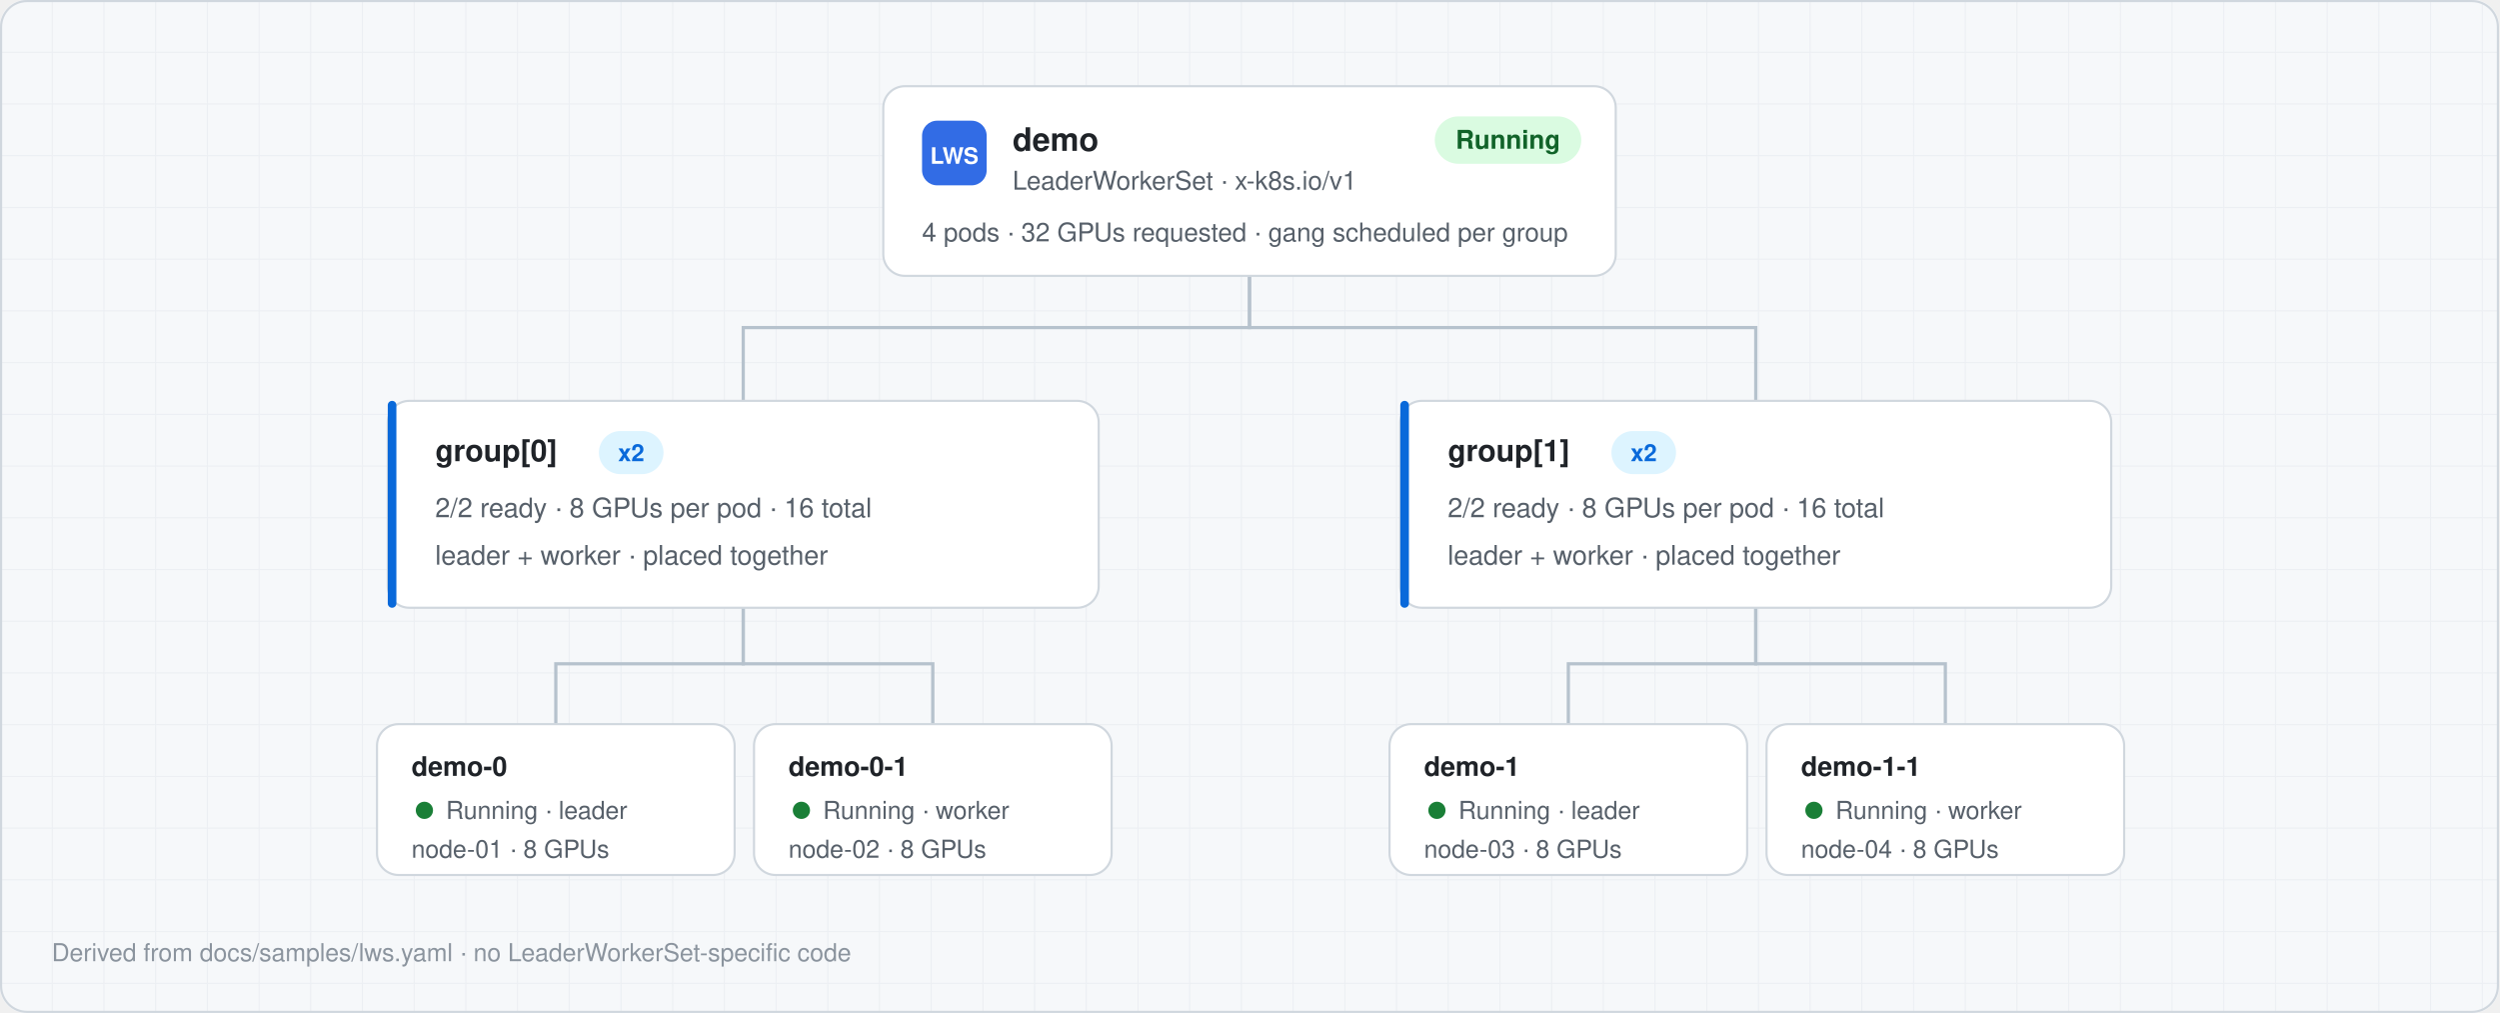
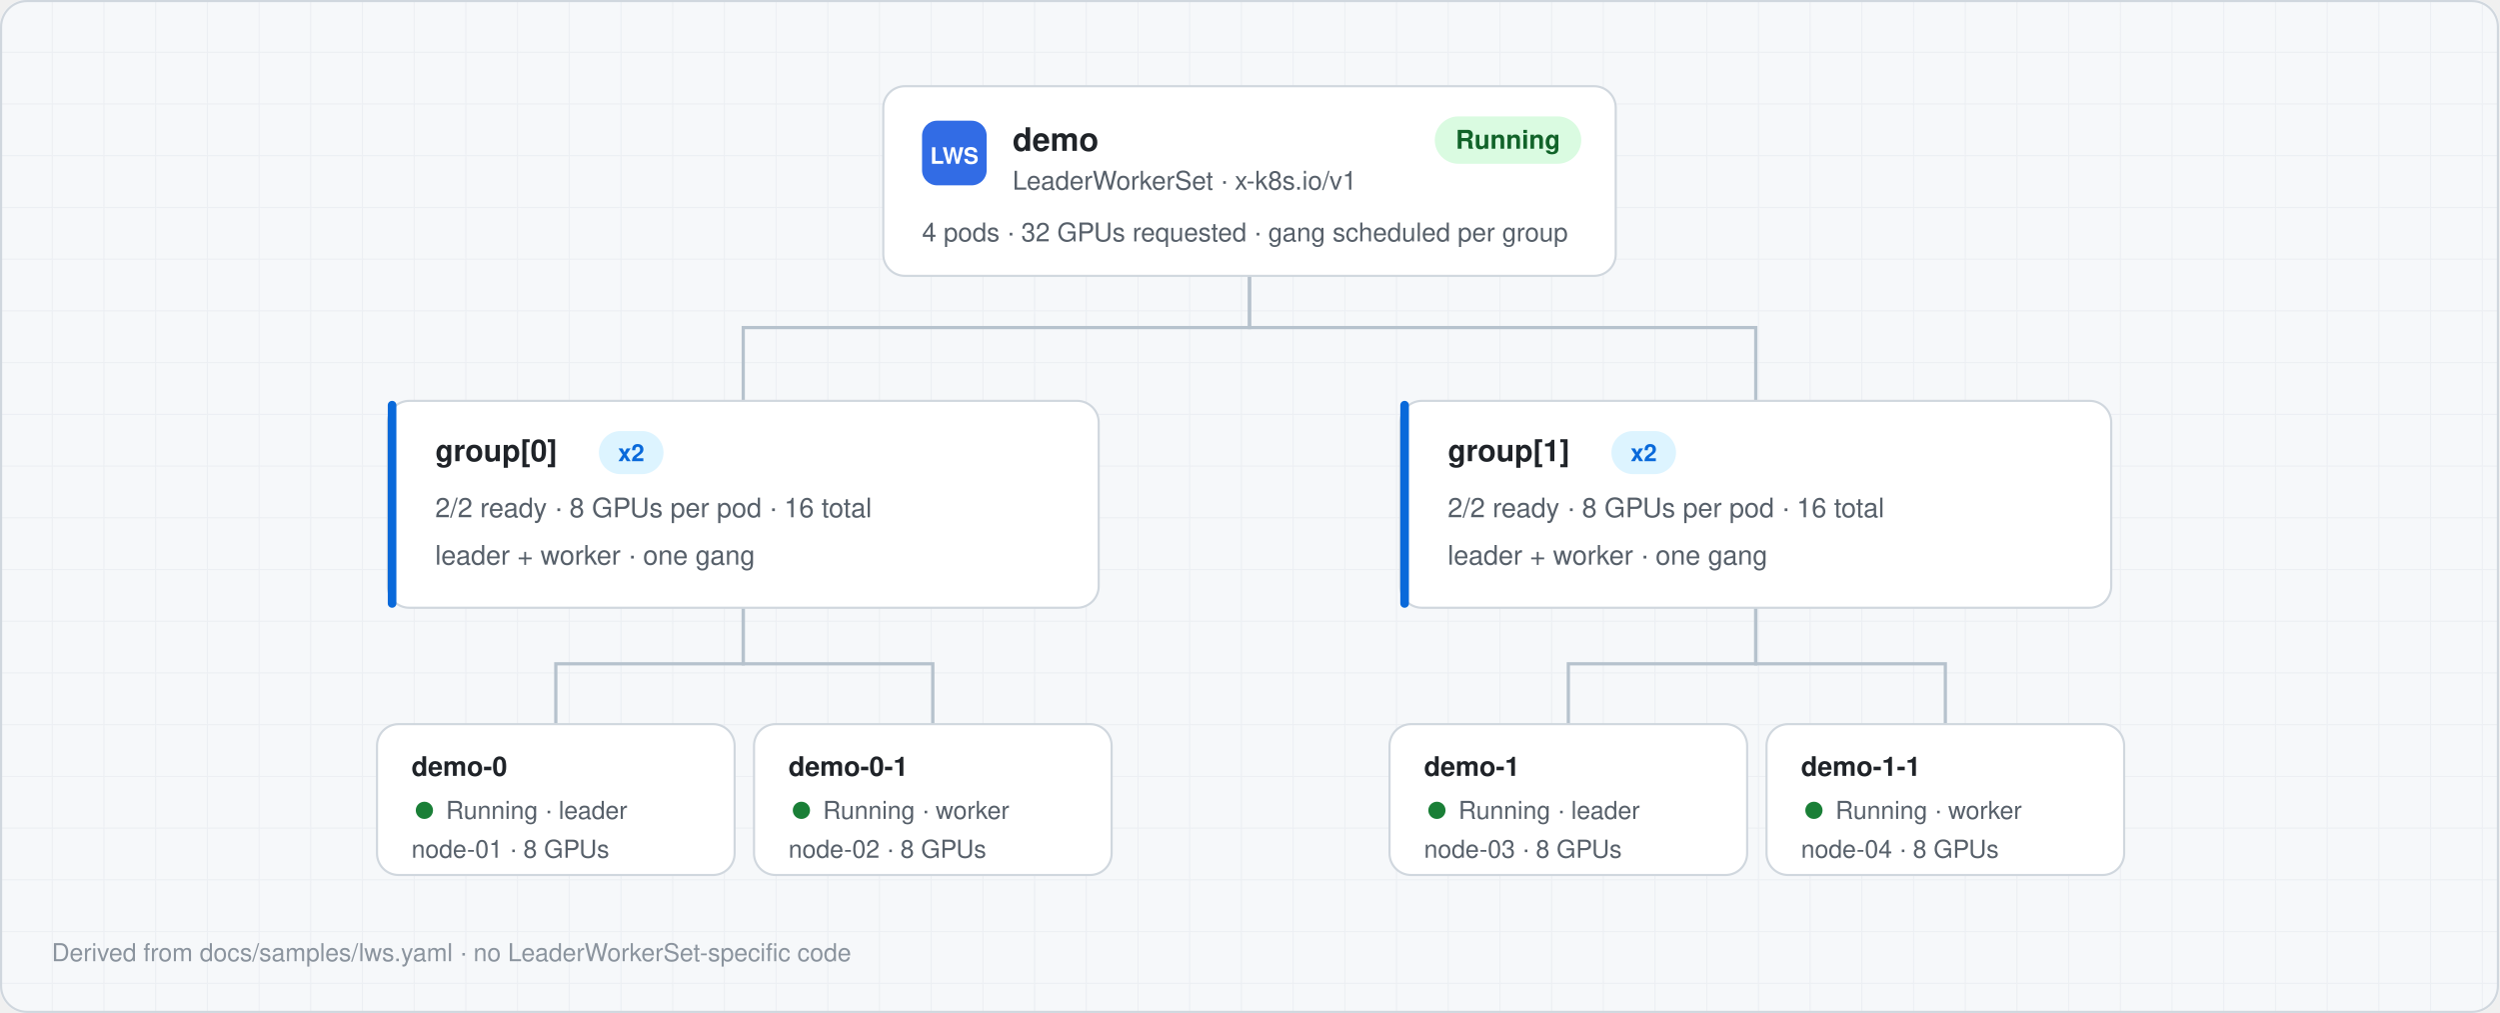
<svg xmlns="http://www.w3.org/2000/svg" viewBox="0 0 1160 470" font-family="-apple-system, 'Segoe UI', Helvetica, Arial, sans-serif">
  <defs>
    <pattern id="grid" width="24" height="24" patternUnits="userSpaceOnUse">
      <path d="M 24 0 L 0 0 0 24" fill="none" stroke="#eceff3" stroke-width="1" />
    </pattern>
  </defs>
  <rect x="0" y="0" width="1160" height="470" rx="12" fill="#f6f8fa" />
  <rect x="0" y="0" width="1160" height="470" rx="12" fill="url(#grid)" />
  <rect x="0.5" y="0.5" width="1159" height="469" rx="12" fill="none" stroke="#d0d7de" />
  <g fill="none" stroke="#b6c2cd" stroke-width="1.5">
    <path d="M 580 128 L 580 152 L 345 152 L 345 186" />
    <path d="M 580 128 L 580 152 L 815 152 L 815 186" />
    <path d="M 345 282 L 345 308 L 258 308 L 258 336" />
    <path d="M 345 282 L 345 308 L 433 308 L 433 336" />
    <path d="M 815 282 L 815 308 L 728 308 L 728 336" />
    <path d="M 815 282 L 815 308 L 903 308 L 903 336" />
  </g>
  <g>
    <rect x="410" y="40" width="340" height="88" rx="10" fill="#ffffff" stroke="#d0d7de" />
    <rect x="428" y="56" width="30" height="30" rx="7" fill="#326ce5" />
    <text x="443" y="76" text-anchor="middle" font-size="10.5" font-weight="700" fill="#ffffff">LWS</text>
    <text x="470" y="70" font-size="15" font-weight="700" fill="#1f2328">demo</text>
    <text x="470" y="88" font-size="12" fill="#57606a">LeaderWorkerSet · x-k8s.io/v1</text>
    <rect x="666" y="54" width="68" height="22" rx="11" fill="#dafbe1" />
    <text x="700" y="69" text-anchor="middle" font-size="12" font-weight="600" fill="#116329">Running</text>
    <text x="428" y="112" font-size="12" fill="#57606a">4 pods · 32 GPUs requested · gang scheduled per group</text>
  </g>
  <g>
    <rect x="180" y="186" width="330" height="96" rx="10" fill="#ffffff" stroke="#d0d7de" />
    <rect x="180" y="186" width="4" height="96" rx="2" fill="#0969da" />
    <text x="202" y="214" font-size="14" font-weight="700" fill="#1f2328">group[0]</text>
    <rect x="278" y="200" width="30" height="20" rx="10" fill="#ddf4ff" />
    <text x="293" y="214" text-anchor="middle" font-size="11" font-weight="600" fill="#0969da">x2</text>
    <text x="202" y="240" font-size="12.5" fill="#57606a">2/2 ready · 8 GPUs per pod · 16 total</text>
-     <text x="202" y="262" font-size="12.5" fill="#57606a">leader + worker · placed together</text>
+     <text x="202" y="262" font-size="12.5" fill="#57606a">leader + worker · one gang</text>
  </g>
  <g>
    <rect x="650" y="186" width="330" height="96" rx="10" fill="#ffffff" stroke="#d0d7de" />
    <rect x="650" y="186" width="4" height="96" rx="2" fill="#0969da" />
    <text x="672" y="214" font-size="14" font-weight="700" fill="#1f2328">group[1]</text>
    <rect x="748" y="200" width="30" height="20" rx="10" fill="#ddf4ff" />
    <text x="763" y="214" text-anchor="middle" font-size="11" font-weight="600" fill="#0969da">x2</text>
    <text x="672" y="240" font-size="12.5" fill="#57606a">2/2 ready · 8 GPUs per pod · 16 total</text>
-     <text x="672" y="262" font-size="12.5" fill="#57606a">leader + worker · placed together</text>
+     <text x="672" y="262" font-size="12.5" fill="#57606a">leader + worker · one gang</text>
  </g>
  <g>
    <rect x="175" y="336" width="166" height="70" rx="10" fill="#ffffff" stroke="#d0d7de" />
    <text x="191" y="360" font-size="12.5" font-weight="600" fill="#1f2328">demo-0</text>
    <circle cx="197" cy="376" r="4" fill="#1a7f37" />
    <text x="207" y="380" font-size="11.5" fill="#57606a">Running · leader</text>
    <text x="191" y="398" font-size="11.5" fill="#57606a">node-01 · 8 GPUs</text>
  </g>
  <g>
    <rect x="350" y="336" width="166" height="70" rx="10" fill="#ffffff" stroke="#d0d7de" />
    <text x="366" y="360" font-size="12.5" font-weight="600" fill="#1f2328">demo-0-1</text>
    <circle cx="372" cy="376" r="4" fill="#1a7f37" />
    <text x="382" y="380" font-size="11.5" fill="#57606a">Running · worker</text>
    <text x="366" y="398" font-size="11.5" fill="#57606a">node-02 · 8 GPUs</text>
  </g>
  <g>
    <rect x="645" y="336" width="166" height="70" rx="10" fill="#ffffff" stroke="#d0d7de" />
    <text x="661" y="360" font-size="12.5" font-weight="600" fill="#1f2328">demo-1</text>
    <circle cx="667" cy="376" r="4" fill="#1a7f37" />
    <text x="677" y="380" font-size="11.5" fill="#57606a">Running · leader</text>
    <text x="661" y="398" font-size="11.5" fill="#57606a">node-03 · 8 GPUs</text>
  </g>
  <g>
    <rect x="820" y="336" width="166" height="70" rx="10" fill="#ffffff" stroke="#d0d7de" />
    <text x="836" y="360" font-size="12.5" font-weight="600" fill="#1f2328">demo-1-1</text>
    <circle cx="842" cy="376" r="4" fill="#1a7f37" />
    <text x="852" y="380" font-size="11.5" fill="#57606a">Running · worker</text>
    <text x="836" y="398" font-size="11.5" fill="#57606a">node-04 · 8 GPUs</text>
  </g>
  <text x="24" y="446" font-size="11.5" fill="#8b949e">Derived from docs/samples/lws.yaml · no LeaderWorkerSet-specific code</text>
</svg>
